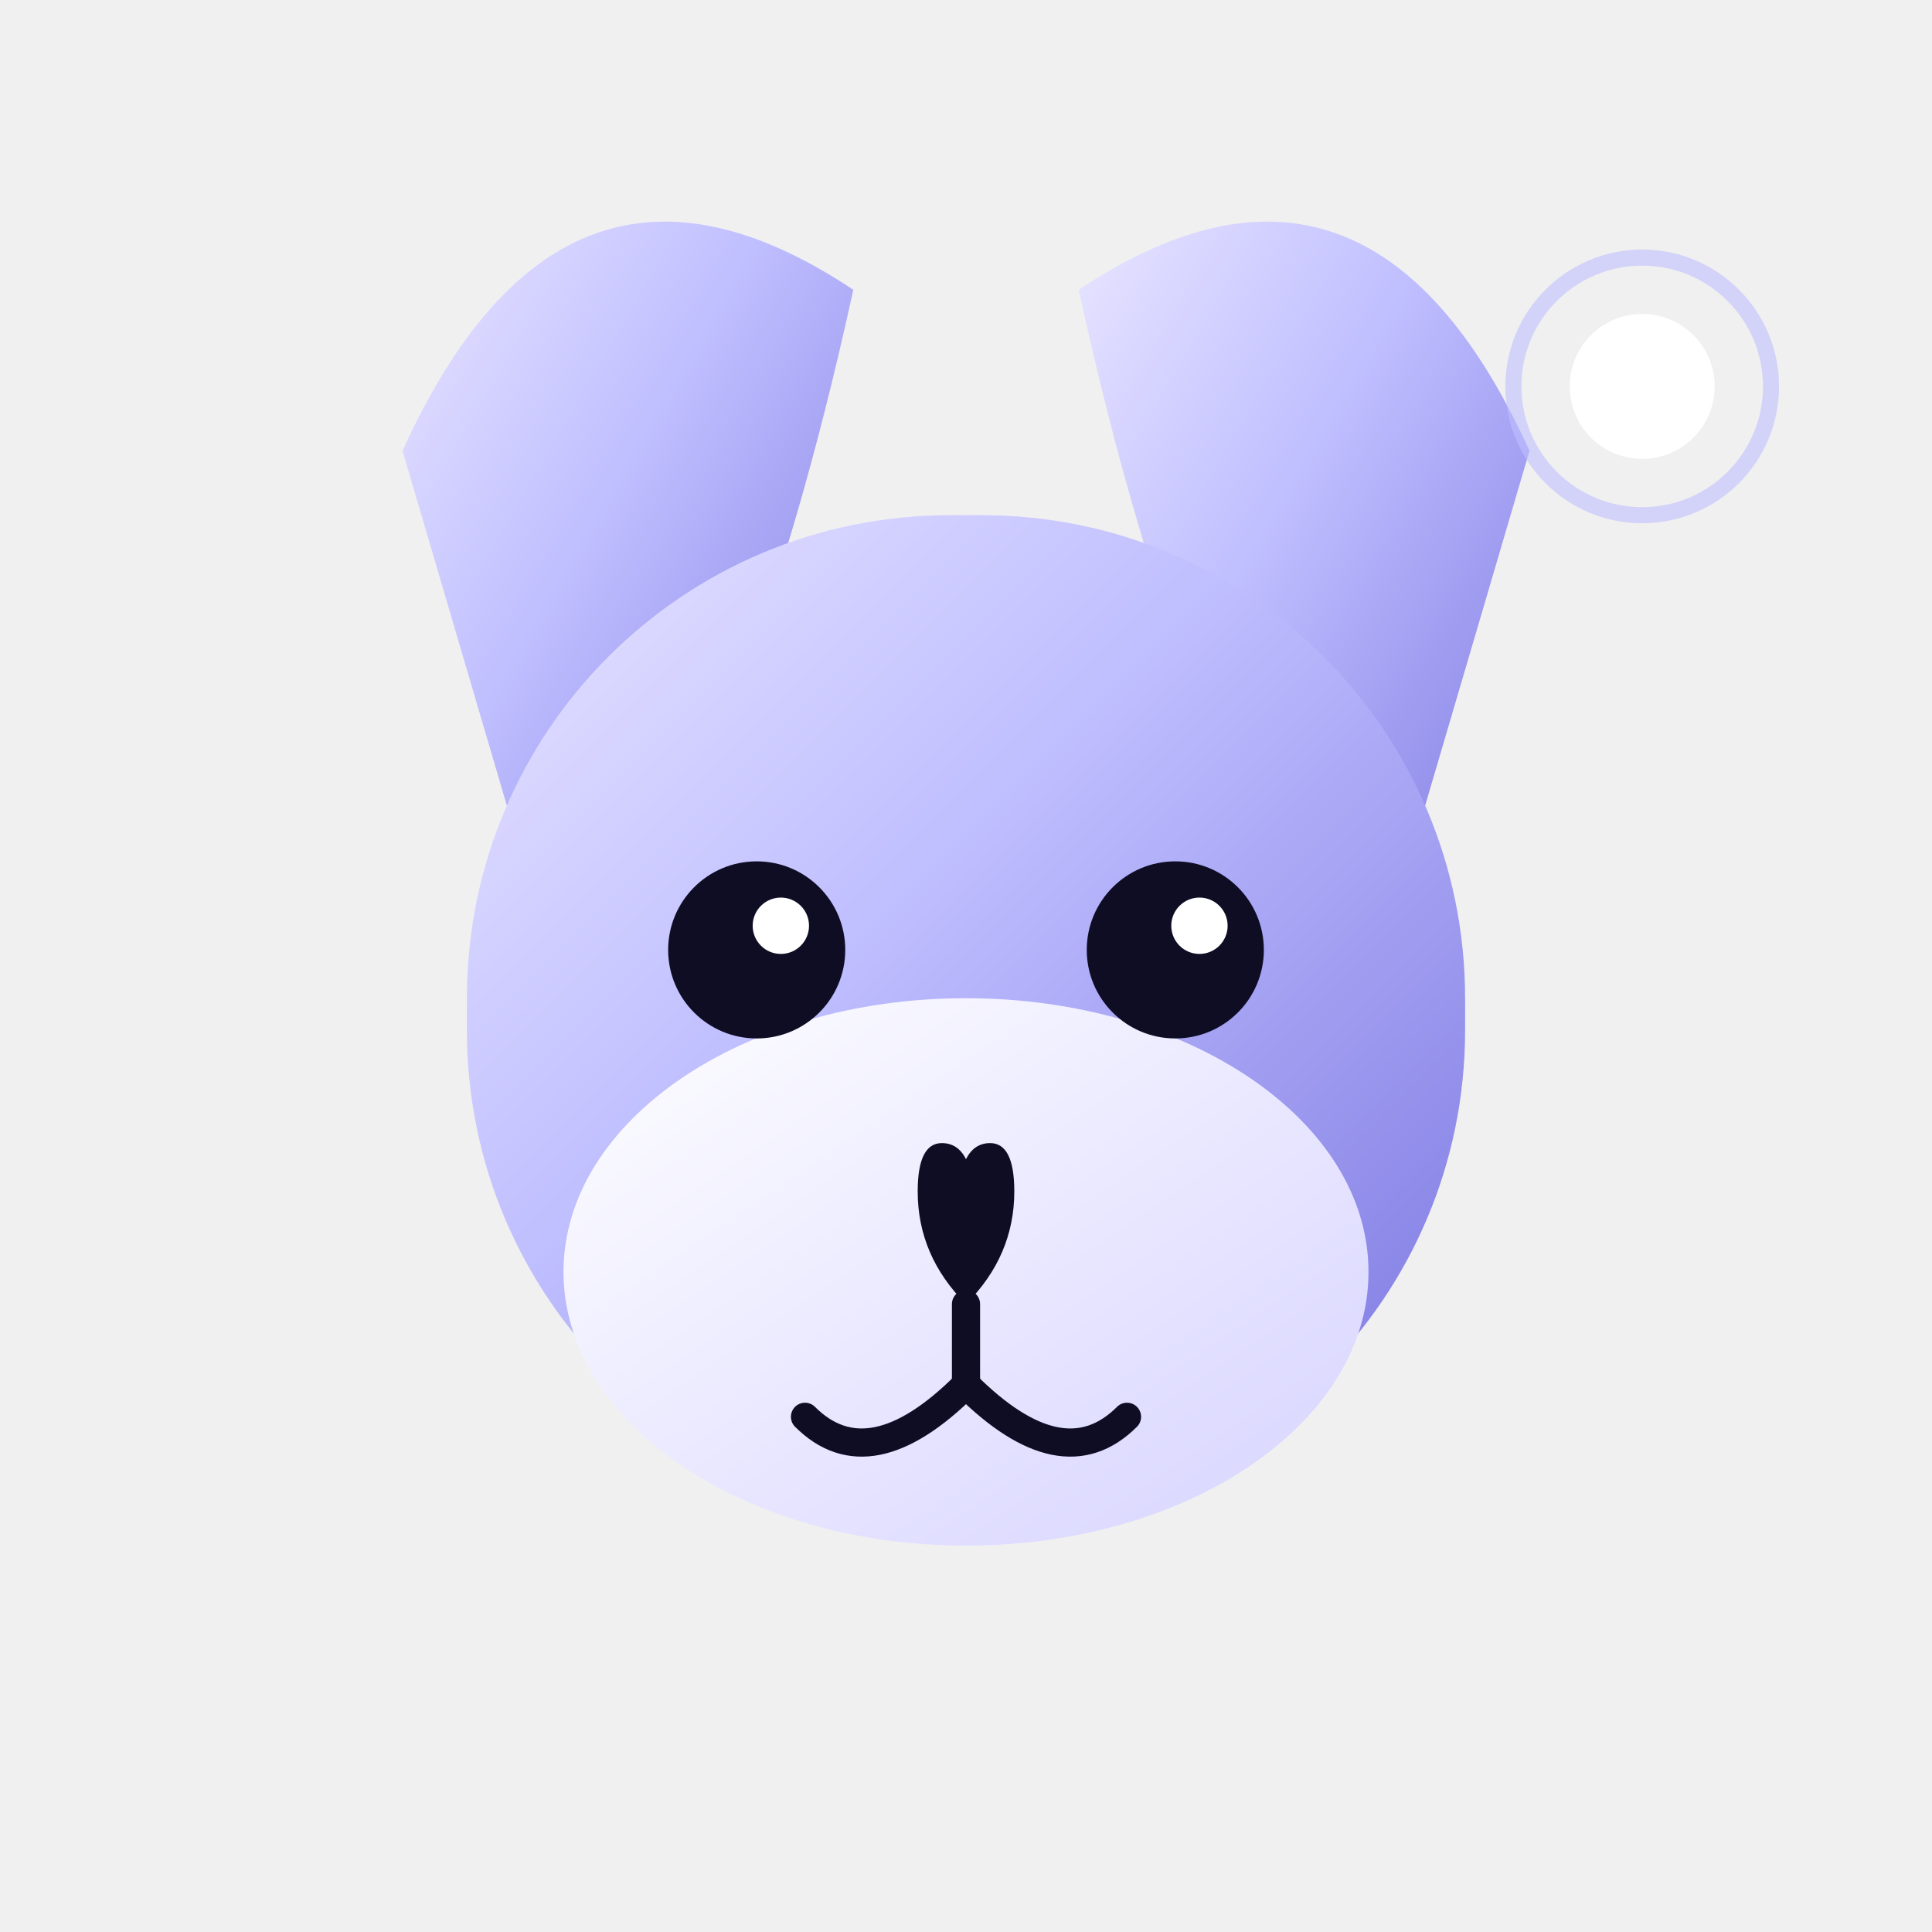
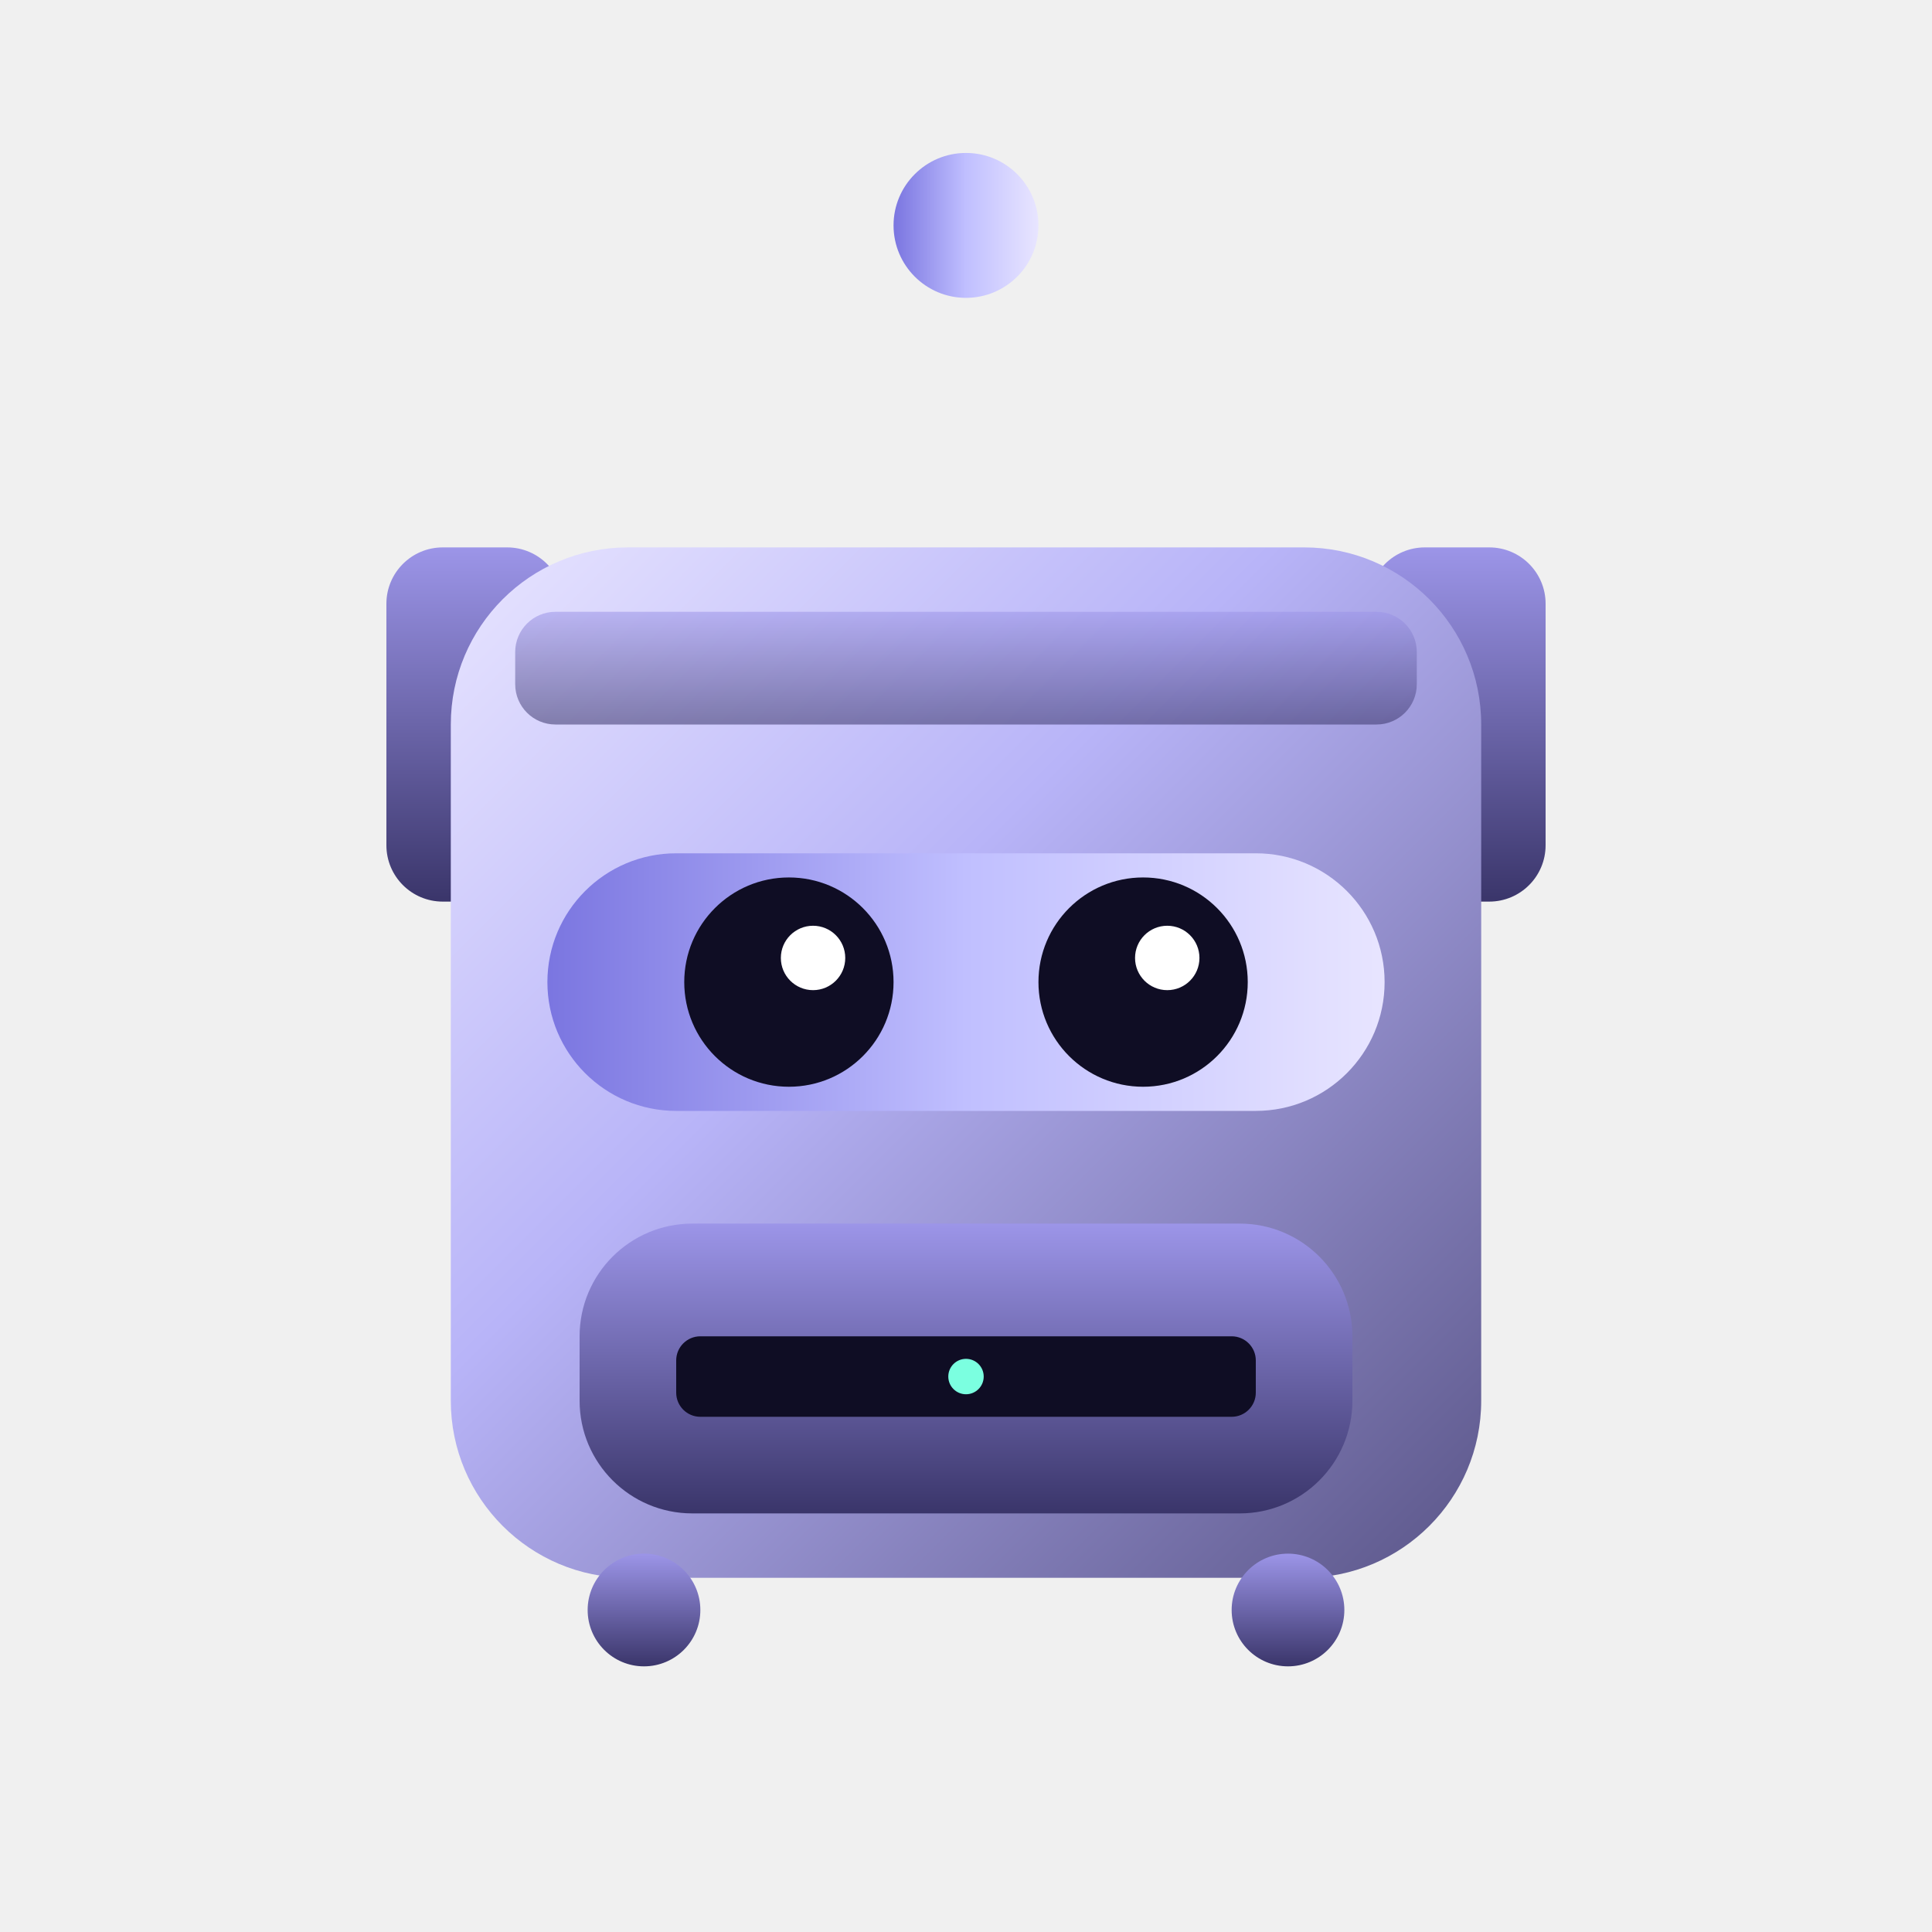
<svg xmlns="http://www.w3.org/2000/svg" viewBox="0 0 240 240" role="img" aria-label="OpenBuddy">
  <defs>
-     <linearGradient id="fur" x1="0" y1="0" x2="1" y2="1">
+     <linearGradient id="body" x1="0" y1="0" x2="1" y2="1">
      <stop stop-color="#E8E5FF" />
-       <stop offset=".4" stop-color="#C0BFFF" />
-       <stop offset="1" stop-color="#7A75E0" />
+       <stop offset=".4" stop-color="#B8B4F8" />
+       <stop offset="1" stop-color="#5A5588" />
    </linearGradient>
-     <linearGradient id="muzzle" x1="0" y1="0" x2="1" y2="1">
-       <stop stop-color="#FFFFFF" />
-       <stop offset="1" stop-color="#D6D3FF" />
+     <linearGradient id="panel" x1="0" y1="0" x2="0" y2="1">
+       <stop stop-color="#9C95E8" />
+       <stop offset="1" stop-color="#3A356A" />
    </linearGradient>
-     <radialGradient id="eyeG" cx="50%" cy="50%" r="50%">
-       <stop stop-color="#C0BFFF" />
-       <stop stop-color="#1B1838" stop-opacity="0" />
-     </radialGradient>
+     <linearGradient id="visor" x1="0" y1="0" x2="1" y2="0">
+       <stop stop-color="#7A75E0" />
+       <stop offset=".5" stop-color="#C0BFFF" />
+       <stop offset="1" stop-color="#E8E5FF" />
+     </linearGradient>
  </defs>
-   <path d="M50 56 Q70 12 106 36 Q92 100 70 124 Z" fill="url(#fur)" />
-   <path d="M190 56 Q170 12 134 36 Q148 100 170 124 Z" fill="url(#fur)" />
-   <rect x="58" y="64" width="124" height="124" rx="60" fill="url(#fur)" />
-   <ellipse cx="120" cy="158" rx="50" ry="34" fill="url(#muzzle)" />
-   <circle cx="94" cy="118" r="16" fill="url(#eyeG)" />
-   <circle cx="146" cy="118" r="16" fill="url(#eyeG)" />
-   <circle cx="94" cy="118" r="11" fill="#0F0D24" />
-   <circle cx="146" cy="118" r="11" fill="#0F0D24" />
-   <circle cx="97" cy="115" r="3.5" fill="#FFFFFF" />
-   <circle cx="149" cy="115" r="3.5" fill="#FFFFFF" />
-   <path d="M114 148 Q114 142 117 142 Q119 142 120 144 Q121 142 123 142 Q126 142 126 148 Q126 156 120 162 Q114 156 114 148 Z" fill="#0F0D24" />
-   <path d="M120 162 L120 172" stroke="#0F0D24" stroke-width="3.5" stroke-linecap="round" />
-   <path d="M120 172 Q108 184 100 176" fill="none" stroke="#0F0D24" stroke-width="3.5" stroke-linecap="round" />
-   <path d="M120 172 Q132 184 140 176" fill="none" stroke="#0F0D24" stroke-width="3.5" stroke-linecap="round" />
-   <g transform="translate(204 48)">
-     <circle r="9" fill="#FFFFFF" />
-     <circle r="16" fill="none" stroke="#C0BFFF" stroke-width="2" opacity=".6" />
-   </g>
+   <line x1="120" y1="32" x2="120" y2="56" stroke="url(#panel)" stroke-width="4" stroke-linecap="round" />
+   <circle cx="120" cy="28" r="9" fill="url(#visor)" />
+   <rect x="48" y="68" width="22" height="44" rx="7" fill="url(#panel)" />
+   <rect x="170" y="68" width="22" height="44" rx="7" fill="url(#panel)" />
+   <rect x="56" y="68" width="128" height="128" rx="22" fill="url(#body)" />
+   <rect x="64" y="76" width="112" height="14" rx="5" fill="url(#panel)" opacity=".55" />
+   <rect x="68" y="106" width="104" height="32" rx="16" fill="url(#visor)" />
+   <circle cx="98" cy="122" r="13" fill="#0F0D24" />
+   <circle cx="142" cy="122" r="13" fill="#0F0D24" />
+   <circle cx="101" cy="119" r="4" fill="#FFFFFF" />
+   <circle cx="145" cy="119" r="4" fill="#FFFFFF" />
+   <rect x="72" y="152" width="96" height="36" rx="14" fill="url(#panel)" />
+   <rect x="84" y="166" width="72" height="10" rx="3" fill="#0F0D24" />
+   <circle cx="120" cy="171" r="2.2" fill="#7BFFE0" />
+   <circle cx="80" cy="200" r="7" fill="url(#panel)" />
+   <circle cx="160" cy="200" r="7" fill="url(#panel)" />
</svg>
